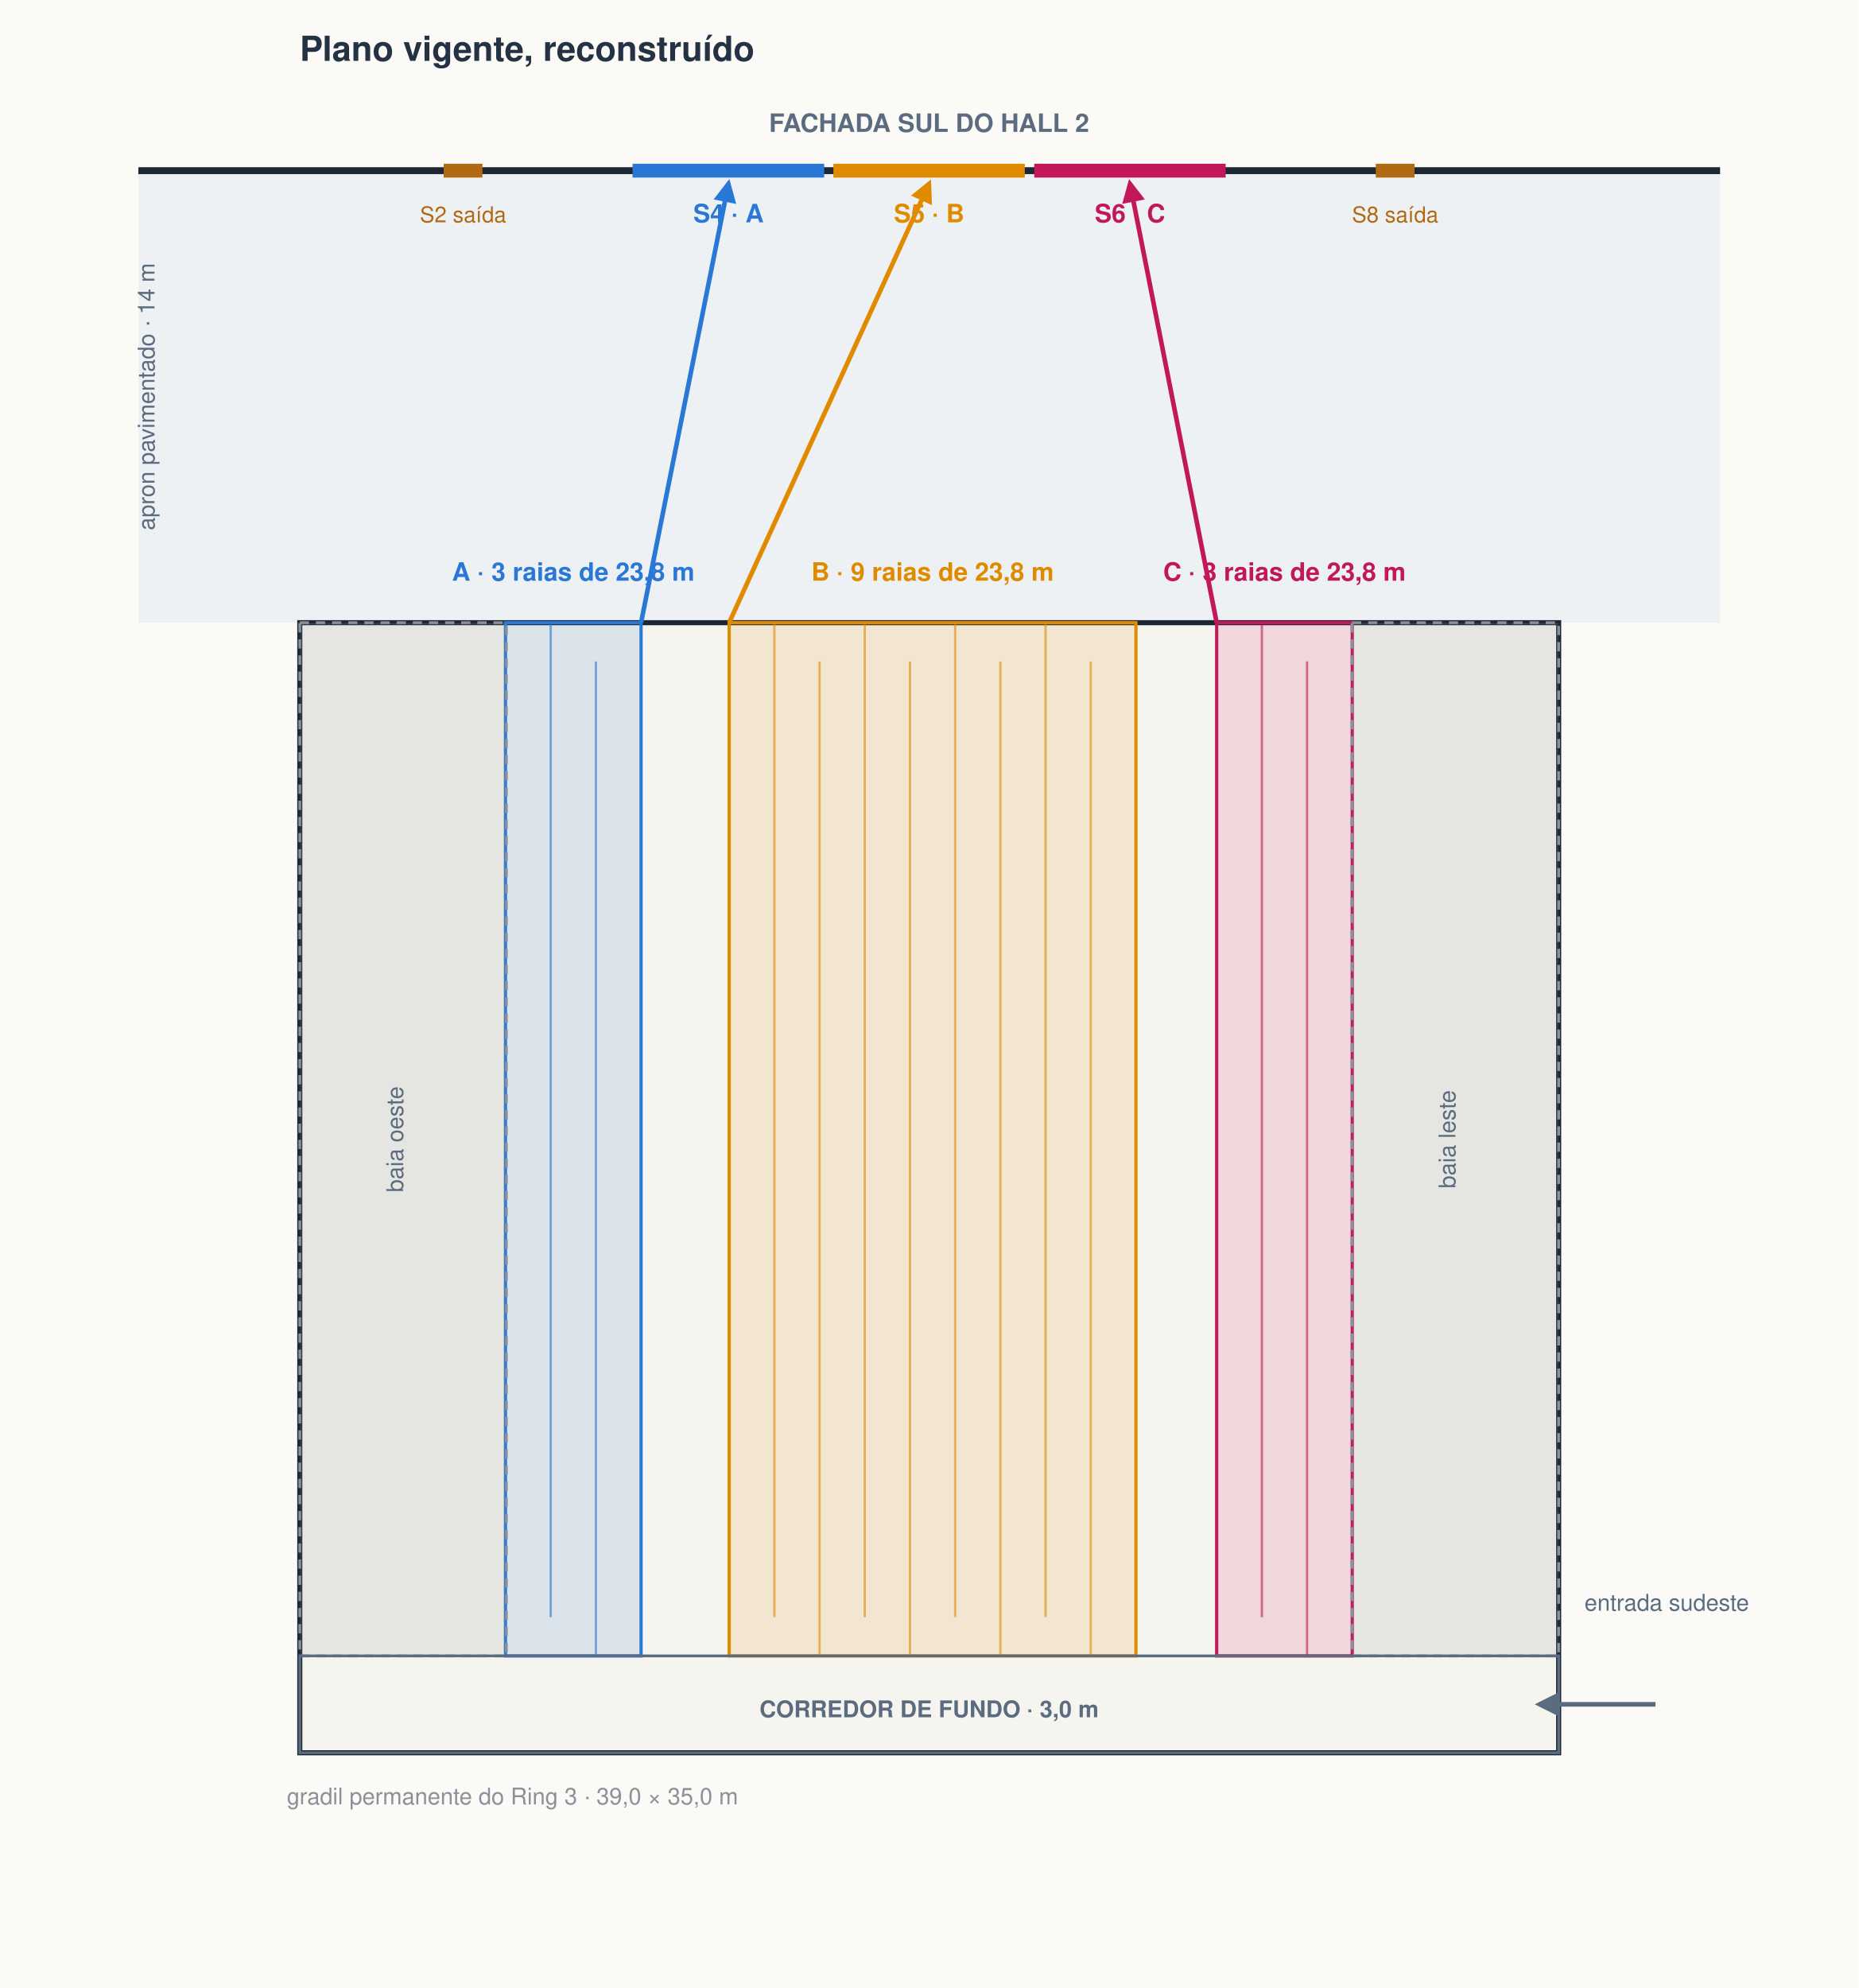
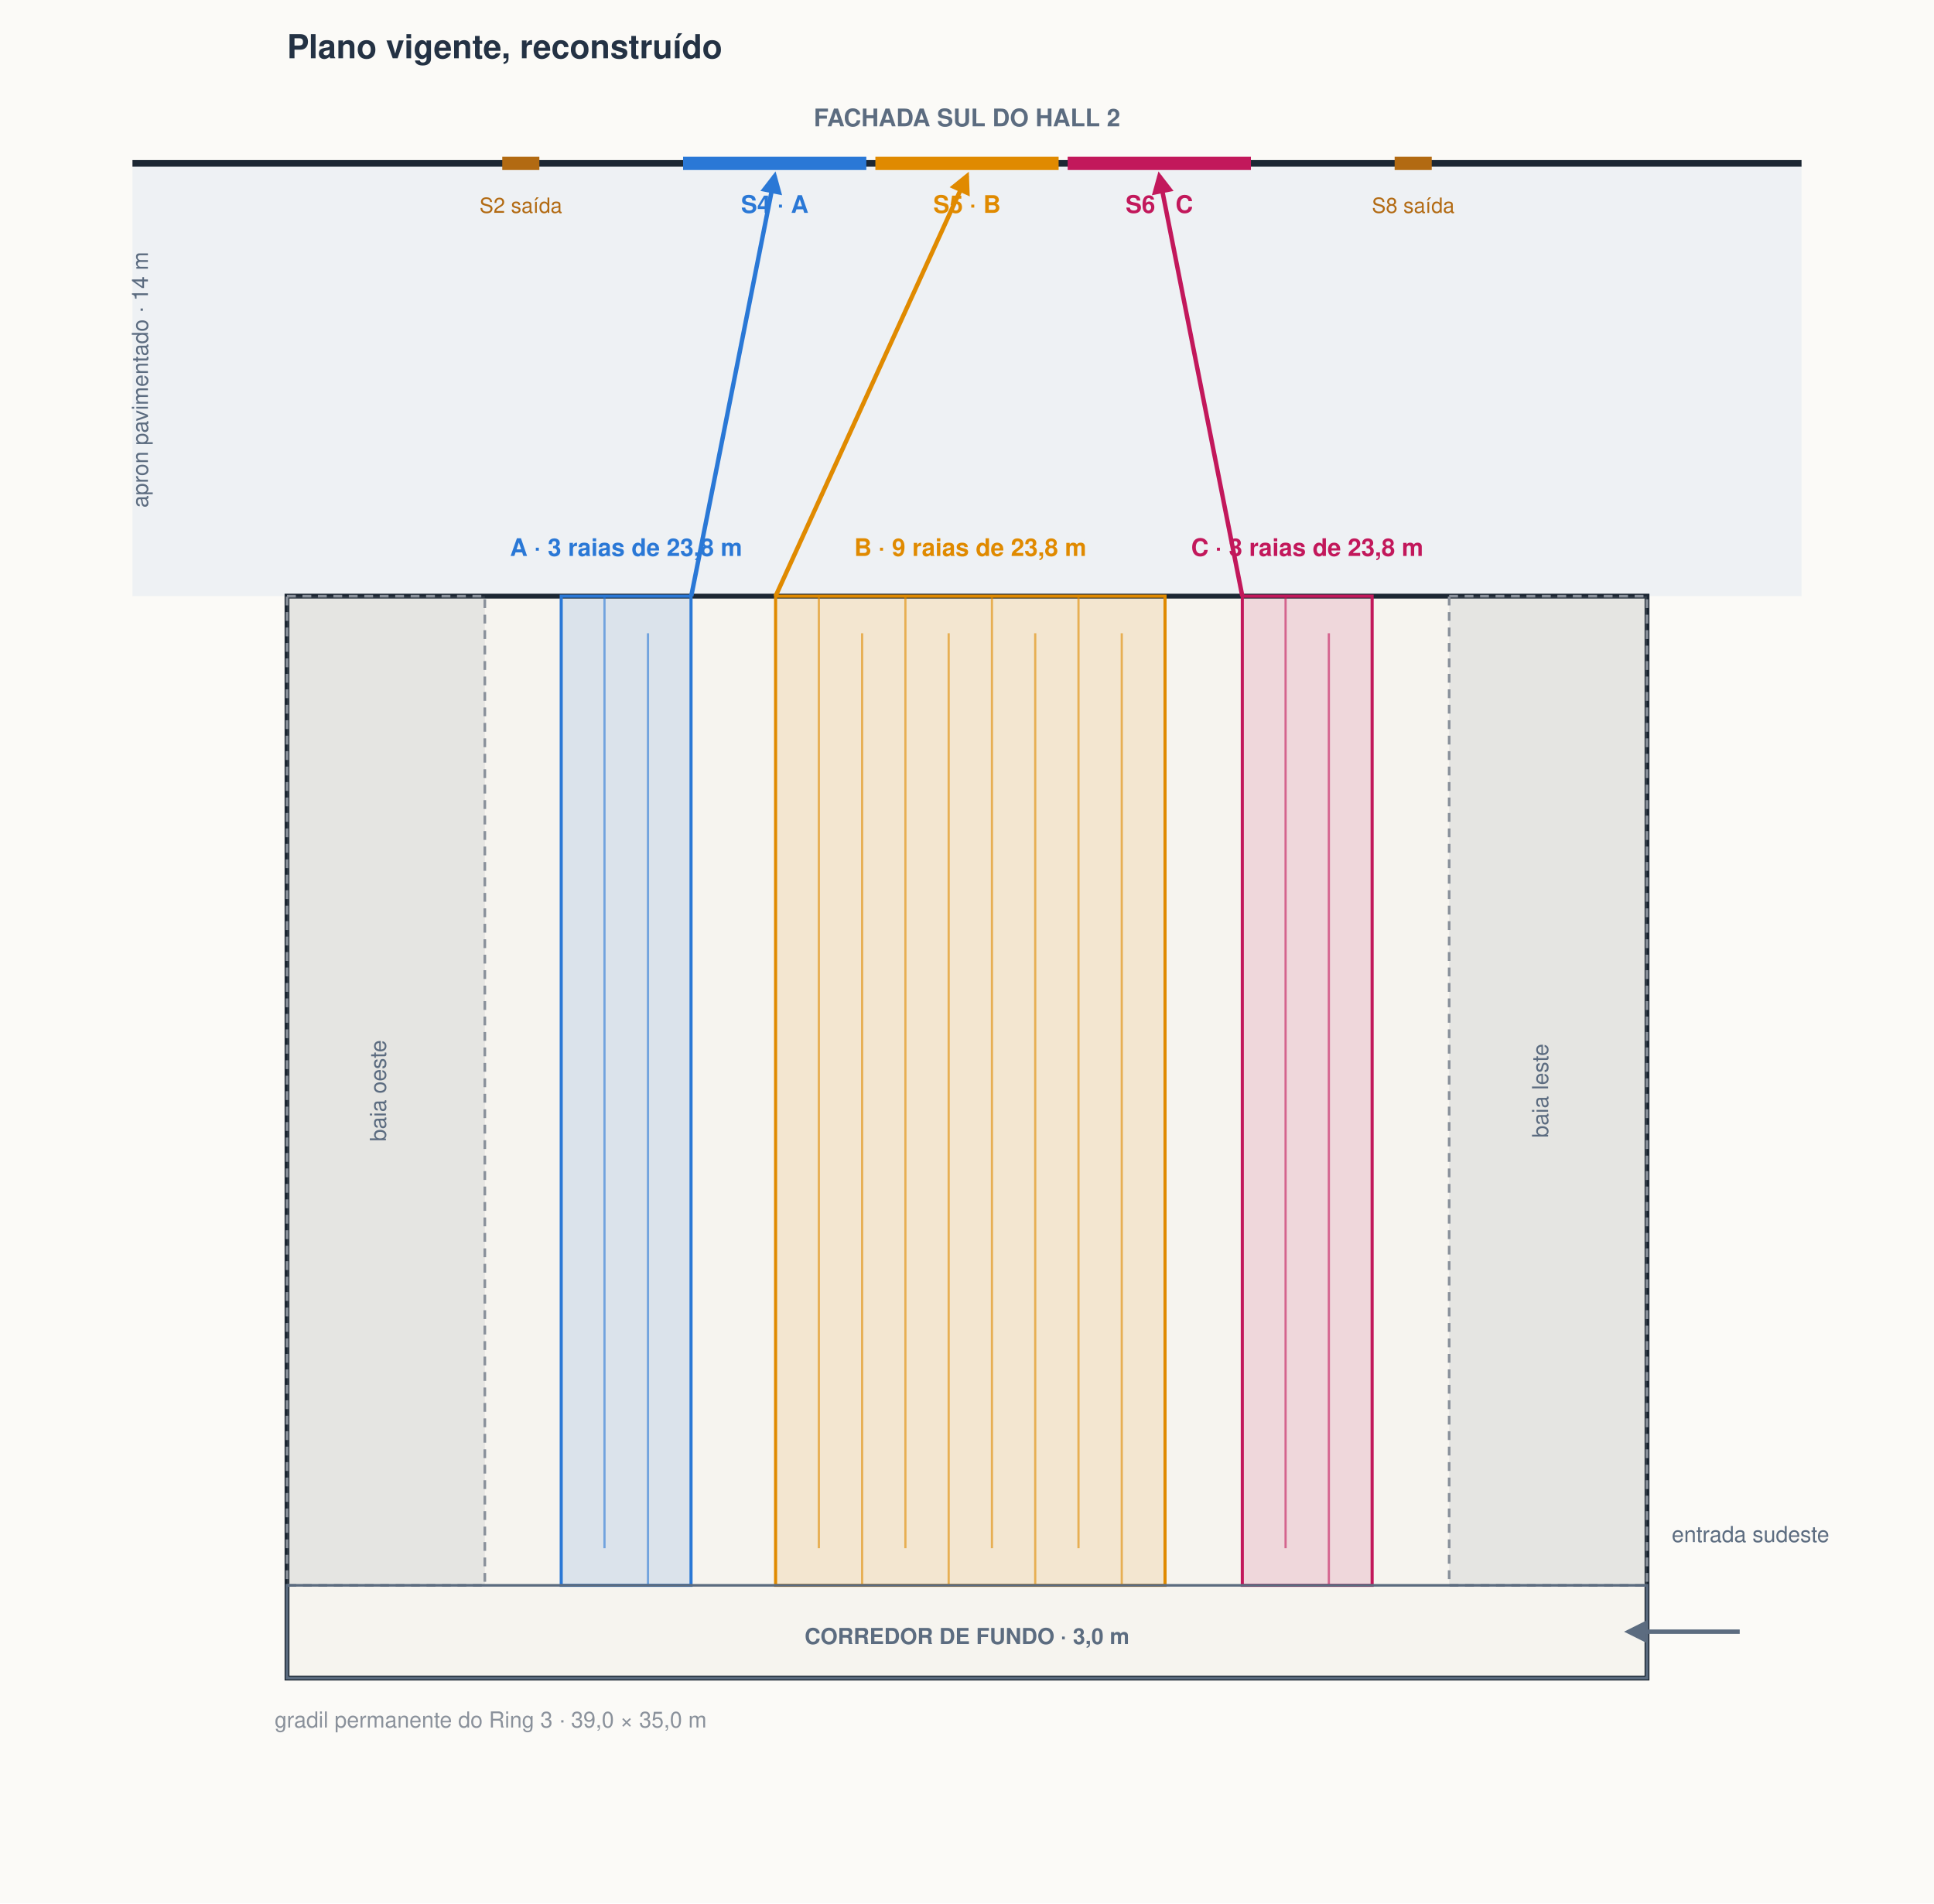
- <svg xmlns="http://www.w3.org/2000/svg" viewBox="0 0 806 862" width="806" height="862" role="img">
-   <rect width="806" height="862" fill="#fbfaf7" />
+ <svg xmlns="http://www.w3.org/2000/svg" viewBox="0 0 876 862" width="876" height="862" role="img">
+   <rect width="876" height="862" fill="#fbfaf7" />
  <defs>
    <marker id="seta" viewBox="0 0 10 10" refX="8" refY="5" markerWidth="5" markerHeight="5" orient="auto-start-reverse">
      <path d="M0,0 L10,5 L0,10 z" fill="context-stroke" />
    </marker>
  </defs>
  <text x="130.0" y="26.4" text-anchor="start" font-family="ui-sans-serif,system-ui,Helvetica,Arial,sans-serif" font-size="15" font-weight="700" fill="#243244">Plano vigente, reconstruído</text>
-   <rect x="60.0" y="74.0" width="685.9" height="196.0" fill="#eef1f4" />
-   <rect x="130.0" y="270.0" width="545.9" height="490.0" fill="#f6f4ef" stroke="#1c2733" stroke-width="2.2" />
-   <line x1="60.0" y1="74.0" x2="745.9" y2="74.0" stroke="#1c2733" stroke-width="3" />
-   <text x="402.9" y="57.2" text-anchor="middle" font-family="ui-sans-serif,system-ui,Helvetica,Arial,sans-serif" font-size="11" font-weight="700" fill="#5c6c80">FACHADA SUL DO HALL 2</text>
-   <line x1="274.3" y1="74.0" x2="357.4" y2="74.0" stroke="#2a78d6" stroke-width="6" />
-   <text x="315.9" y="96.4" text-anchor="middle" font-family="ui-sans-serif,system-ui,Helvetica,Arial,sans-serif" font-size="11" font-weight="700" fill="#2a78d6">S4 · A</text>
-   <line x1="361.4" y1="74.0" x2="444.4" y2="74.0" stroke="#e08a00" stroke-width="6" />
-   <text x="402.9" y="96.4" text-anchor="middle" font-family="ui-sans-serif,system-ui,Helvetica,Arial,sans-serif" font-size="11" font-weight="700" fill="#e08a00">S5 · B</text>
-   <line x1="448.5" y1="74.0" x2="531.5" y2="74.0" stroke="#c2185b" stroke-width="6" />
-   <text x="490.0" y="96.4" text-anchor="middle" font-family="ui-sans-serif,system-ui,Helvetica,Arial,sans-serif" font-size="11" font-weight="700" fill="#c2185b">S6 · C</text>
-   <line x1="192.4" y1="74.0" x2="209.2" y2="74.0" stroke="#b26a12" stroke-width="6" />
-   <text x="200.8" y="96.4" text-anchor="middle" font-family="ui-sans-serif,system-ui,Helvetica,Arial,sans-serif" font-size="9.5" font-weight="400" fill="#b26a12">S2 saída</text>
-   <line x1="596.6" y1="74.0" x2="613.4" y2="74.0" stroke="#b26a12" stroke-width="6" />
-   <text x="605.0" y="96.4" text-anchor="middle" font-family="ui-sans-serif,system-ui,Helvetica,Arial,sans-serif" font-size="9.5" font-weight="400" fill="#b26a12">S8 saída</text>
+   <rect x="60.0" y="74.0" width="756.0" height="196.0" fill="#eef1f4" />
+   <rect x="130.0" y="270.0" width="616.0" height="490.0" fill="#f6f4ef" stroke="#1c2733" stroke-width="2.2" />
+   <line x1="60.0" y1="74.0" x2="816.0" y2="74.0" stroke="#1c2733" stroke-width="3" />
+   <text x="438.0" y="57.2" text-anchor="middle" font-family="ui-sans-serif,system-ui,Helvetica,Arial,sans-serif" font-size="11" font-weight="700" fill="#5c6c80">FACHADA SUL DO HALL 2</text>
+   <line x1="309.4" y1="74.0" x2="392.4" y2="74.0" stroke="#2a78d6" stroke-width="6" />
+   <text x="350.9" y="96.4" text-anchor="middle" font-family="ui-sans-serif,system-ui,Helvetica,Arial,sans-serif" font-size="11" font-weight="700" fill="#2a78d6">S4 · A</text>
+   <line x1="396.5" y1="74.0" x2="479.5" y2="74.0" stroke="#e08a00" stroke-width="6" />
+   <text x="438.0" y="96.4" text-anchor="middle" font-family="ui-sans-serif,system-ui,Helvetica,Arial,sans-serif" font-size="11" font-weight="700" fill="#e08a00">S5 · B</text>
+   <line x1="483.6" y1="74.0" x2="566.6" y2="74.0" stroke="#c2185b" stroke-width="6" />
+   <text x="525.1" y="96.4" text-anchor="middle" font-family="ui-sans-serif,system-ui,Helvetica,Arial,sans-serif" font-size="11" font-weight="700" fill="#c2185b">S6 · C</text>
+   <line x1="227.5" y1="74.0" x2="244.3" y2="74.0" stroke="#b26a12" stroke-width="6" />
+   <text x="235.9" y="96.4" text-anchor="middle" font-family="ui-sans-serif,system-ui,Helvetica,Arial,sans-serif" font-size="9.5" font-weight="400" fill="#b26a12">S2 saída</text>
+   <line x1="631.7" y1="74.0" x2="648.5" y2="74.0" stroke="#b26a12" stroke-width="6" />
+   <text x="640.1" y="96.4" text-anchor="middle" font-family="ui-sans-serif,system-ui,Helvetica,Arial,sans-serif" font-size="9.5" font-weight="400" fill="#b26a12">S8 saída</text>
  <text x="67.0" y="172.0" text-anchor="middle" font-family="ui-sans-serif,system-ui,Helvetica,Arial,sans-serif" font-size="10" font-weight="400" fill="#5c6c80" transform="rotate(-90 67.0 172.0)">apron pavimentado · 14 m</text>
-   <rect x="219.2" y="270.0" width="58.8" height="448.0" fill="#2a78d6" fill-opacity=".13" stroke="#2a78d6" stroke-width="1.4" />
-   <line x1="238.8" y1="701.2" x2="238.8" y2="270.0" stroke="#2a78d6" stroke-width="1" stroke-opacity=".6" />
-   <line x1="258.4" y1="718.0" x2="258.4" y2="286.8" stroke="#2a78d6" stroke-width="1" stroke-opacity=".6" />
-   <text x="248.6" y="251.8" text-anchor="middle" font-family="ui-sans-serif,system-ui,Helvetica,Arial,sans-serif" font-size="11" font-weight="700" fill="#2a78d6" paint-order="stroke" stroke="#eef1f4" stroke-width="3.5" stroke-linejoin="round">A · 3 raias de 23,8 m</text>
-   <line x1="278.0" y1="270.0" x2="315.9" y2="79.6" stroke="#2a78d6" stroke-width="2" marker-end="url(#seta)" />
-   <rect x="316.2" y="270.0" width="176.4" height="448.0" fill="#e08a00" fill-opacity=".13" stroke="#e08a00" stroke-width="1.4" />
-   <line x1="335.8" y1="701.2" x2="335.8" y2="270.0" stroke="#e08a00" stroke-width="1" stroke-opacity=".6" />
-   <line x1="355.4" y1="718.0" x2="355.4" y2="286.8" stroke="#e08a00" stroke-width="1" stroke-opacity=".6" />
-   <line x1="375.0" y1="701.2" x2="375.0" y2="270.0" stroke="#e08a00" stroke-width="1" stroke-opacity=".6" />
-   <line x1="394.6" y1="718.0" x2="394.6" y2="286.8" stroke="#e08a00" stroke-width="1" stroke-opacity=".6" />
-   <line x1="414.2" y1="701.2" x2="414.2" y2="270.0" stroke="#e08a00" stroke-width="1" stroke-opacity=".6" />
-   <line x1="433.8" y1="718.0" x2="433.8" y2="286.8" stroke="#e08a00" stroke-width="1" stroke-opacity=".6" />
-   <line x1="453.4" y1="701.2" x2="453.4" y2="270.0" stroke="#e08a00" stroke-width="1" stroke-opacity=".6" />
-   <line x1="473.0" y1="718.0" x2="473.0" y2="286.8" stroke="#e08a00" stroke-width="1" stroke-opacity=".6" />
-   <text x="404.4" y="251.8" text-anchor="middle" font-family="ui-sans-serif,system-ui,Helvetica,Arial,sans-serif" font-size="11" font-weight="700" fill="#e08a00" paint-order="stroke" stroke="#eef1f4" stroke-width="3.5" stroke-linejoin="round">B · 9 raias de 23,8 m</text>
-   <line x1="316.2" y1="270.0" x2="402.9" y2="79.6" stroke="#e08a00" stroke-width="2" marker-end="url(#seta)" />
-   <rect x="527.6" y="270.0" width="58.8" height="448.0" fill="#c2185b" fill-opacity=".13" stroke="#c2185b" stroke-width="1.4" />
-   <line x1="547.2" y1="701.2" x2="547.2" y2="270.0" stroke="#c2185b" stroke-width="1" stroke-opacity=".6" />
-   <line x1="566.8" y1="718.0" x2="566.8" y2="286.8" stroke="#c2185b" stroke-width="1" stroke-opacity=".6" />
-   <text x="557.0" y="251.8" text-anchor="middle" font-family="ui-sans-serif,system-ui,Helvetica,Arial,sans-serif" font-size="11" font-weight="700" fill="#c2185b" paint-order="stroke" stroke="#eef1f4" stroke-width="3.5" stroke-linejoin="round">C · 3 raias de 23,8 m</text>
-   <line x1="527.6" y1="270.0" x2="490.0" y2="79.6" stroke="#c2185b" stroke-width="2" marker-end="url(#seta)" />
+   <rect x="254.2" y="270.0" width="58.8" height="448.0" fill="#2a78d6" fill-opacity=".13" stroke="#2a78d6" stroke-width="1.4" />
+   <line x1="273.8" y1="701.2" x2="273.8" y2="270.0" stroke="#2a78d6" stroke-width="1" stroke-opacity=".6" />
+   <line x1="293.5" y1="718.0" x2="293.5" y2="286.8" stroke="#2a78d6" stroke-width="1" stroke-opacity=".6" />
+   <text x="283.6" y="251.8" text-anchor="middle" font-family="ui-sans-serif,system-ui,Helvetica,Arial,sans-serif" font-size="11" font-weight="700" fill="#2a78d6" paint-order="stroke" stroke="#eef1f4" stroke-width="3.5" stroke-linejoin="round">A · 3 raias de 23,8 m</text>
+   <line x1="313.1" y1="270.0" x2="350.9" y2="79.6" stroke="#2a78d6" stroke-width="2" marker-end="url(#seta)" />
+   <rect x="351.3" y="270.0" width="176.4" height="448.0" fill="#e08a00" fill-opacity=".13" stroke="#e08a00" stroke-width="1.4" />
+   <line x1="370.9" y1="701.2" x2="370.9" y2="270.0" stroke="#e08a00" stroke-width="1" stroke-opacity=".6" />
+   <line x1="390.5" y1="718.0" x2="390.5" y2="286.8" stroke="#e08a00" stroke-width="1" stroke-opacity=".6" />
+   <line x1="410.1" y1="701.2" x2="410.1" y2="270.0" stroke="#e08a00" stroke-width="1" stroke-opacity=".6" />
+   <line x1="429.7" y1="718.0" x2="429.7" y2="286.8" stroke="#e08a00" stroke-width="1" stroke-opacity=".6" />
+   <line x1="449.3" y1="701.2" x2="449.3" y2="270.0" stroke="#e08a00" stroke-width="1" stroke-opacity=".6" />
+   <line x1="468.9" y1="718.0" x2="468.9" y2="286.8" stroke="#e08a00" stroke-width="1" stroke-opacity=".6" />
+   <line x1="488.5" y1="701.2" x2="488.5" y2="270.0" stroke="#e08a00" stroke-width="1" stroke-opacity=".6" />
+   <line x1="508.1" y1="718.0" x2="508.1" y2="286.8" stroke="#e08a00" stroke-width="1" stroke-opacity=".6" />
+   <text x="439.5" y="251.8" text-anchor="middle" font-family="ui-sans-serif,system-ui,Helvetica,Arial,sans-serif" font-size="11" font-weight="700" fill="#e08a00" paint-order="stroke" stroke="#eef1f4" stroke-width="3.5" stroke-linejoin="round">B · 9 raias de 23,8 m</text>
+   <line x1="351.3" y1="270.0" x2="438.0" y2="79.6" stroke="#e08a00" stroke-width="2" marker-end="url(#seta)" />
+   <rect x="562.7" y="270.0" width="58.8" height="448.0" fill="#c2185b" fill-opacity=".13" stroke="#c2185b" stroke-width="1.4" />
+   <line x1="582.3" y1="701.2" x2="582.3" y2="270.0" stroke="#c2185b" stroke-width="1" stroke-opacity=".6" />
+   <line x1="601.9" y1="718.0" x2="601.9" y2="286.8" stroke="#c2185b" stroke-width="1" stroke-opacity=".6" />
+   <text x="592.1" y="251.8" text-anchor="middle" font-family="ui-sans-serif,system-ui,Helvetica,Arial,sans-serif" font-size="11" font-weight="700" fill="#c2185b" paint-order="stroke" stroke="#eef1f4" stroke-width="3.5" stroke-linejoin="round">C · 3 raias de 23,8 m</text>
+   <line x1="562.7" y1="270.0" x2="525.1" y2="79.6" stroke="#c2185b" stroke-width="2" marker-end="url(#seta)" />
  <rect x="130.0" y="270.0" width="89.6" height="448.0" fill="#8a919b" fill-opacity=".16" stroke="#8a919b" stroke-width="1.2" stroke-dasharray="4 3" />
  <text x="174.8" y="494.0" text-anchor="middle" font-family="ui-sans-serif,system-ui,Helvetica,Arial,sans-serif" font-size="10" font-weight="400" fill="#5c6c80" transform="rotate(-90 174.8 494.0)">baia oeste</text>
-   <rect x="586.3" y="270.0" width="89.6" height="448.0" fill="#8a919b" fill-opacity=".16" stroke="#8a919b" stroke-width="1.2" stroke-dasharray="4 3" />
-   <text x="631.1" y="494.0" text-anchor="middle" font-family="ui-sans-serif,system-ui,Helvetica,Arial,sans-serif" font-size="10" font-weight="400" fill="#5c6c80" transform="rotate(-90 631.1 494.0)">baia leste</text>
-   <rect x="130.0" y="718.0" width="545.9" height="42.0" fill="none" stroke="#5c6c80" stroke-width="1.2" />
-   <text x="402.9" y="744.6" text-anchor="middle" font-family="ui-sans-serif,system-ui,Helvetica,Arial,sans-serif" font-size="10" font-weight="600" fill="#5c6c80">CORREDOR DE FUNDO · 3,0 m</text>
-   <line x1="717.9" y1="739.0" x2="667.5" y2="739.0" stroke="#5c6c80" stroke-width="2" marker-end="url(#seta)" />
-   <text x="687.1" y="698.4" text-anchor="start" font-family="ui-sans-serif,system-ui,Helvetica,Arial,sans-serif" font-size="10" font-weight="400" fill="#5c6c80">entrada sudeste</text>
+   <rect x="656.4" y="270.0" width="89.6" height="448.0" fill="#8a919b" fill-opacity=".16" stroke="#8a919b" stroke-width="1.2" stroke-dasharray="4 3" />
+   <text x="701.2" y="494.0" text-anchor="middle" font-family="ui-sans-serif,system-ui,Helvetica,Arial,sans-serif" font-size="10" font-weight="400" fill="#5c6c80" transform="rotate(-90 701.2 494.0)">baia leste</text>
+   <rect x="130.0" y="718.0" width="616.0" height="42.0" fill="none" stroke="#5c6c80" stroke-width="1.2" />
+   <text x="438.0" y="744.6" text-anchor="middle" font-family="ui-sans-serif,system-ui,Helvetica,Arial,sans-serif" font-size="10" font-weight="600" fill="#5c6c80">CORREDOR DE FUNDO · 3,0 m</text>
+   <line x1="788.0" y1="739.0" x2="737.6" y2="739.0" stroke="#5c6c80" stroke-width="2" marker-end="url(#seta)" />
+   <text x="757.2" y="698.4" text-anchor="start" font-family="ui-sans-serif,system-ui,Helvetica,Arial,sans-serif" font-size="10" font-weight="400" fill="#5c6c80">entrada sudeste</text>
  <text x="124.4" y="782.4" text-anchor="start" font-family="ui-sans-serif,system-ui,Helvetica,Arial,sans-serif" font-size="10" font-weight="400" fill="#8a919b">gradil permanente do Ring 3 · 39,0 × 35,0 m</text>
</svg>
